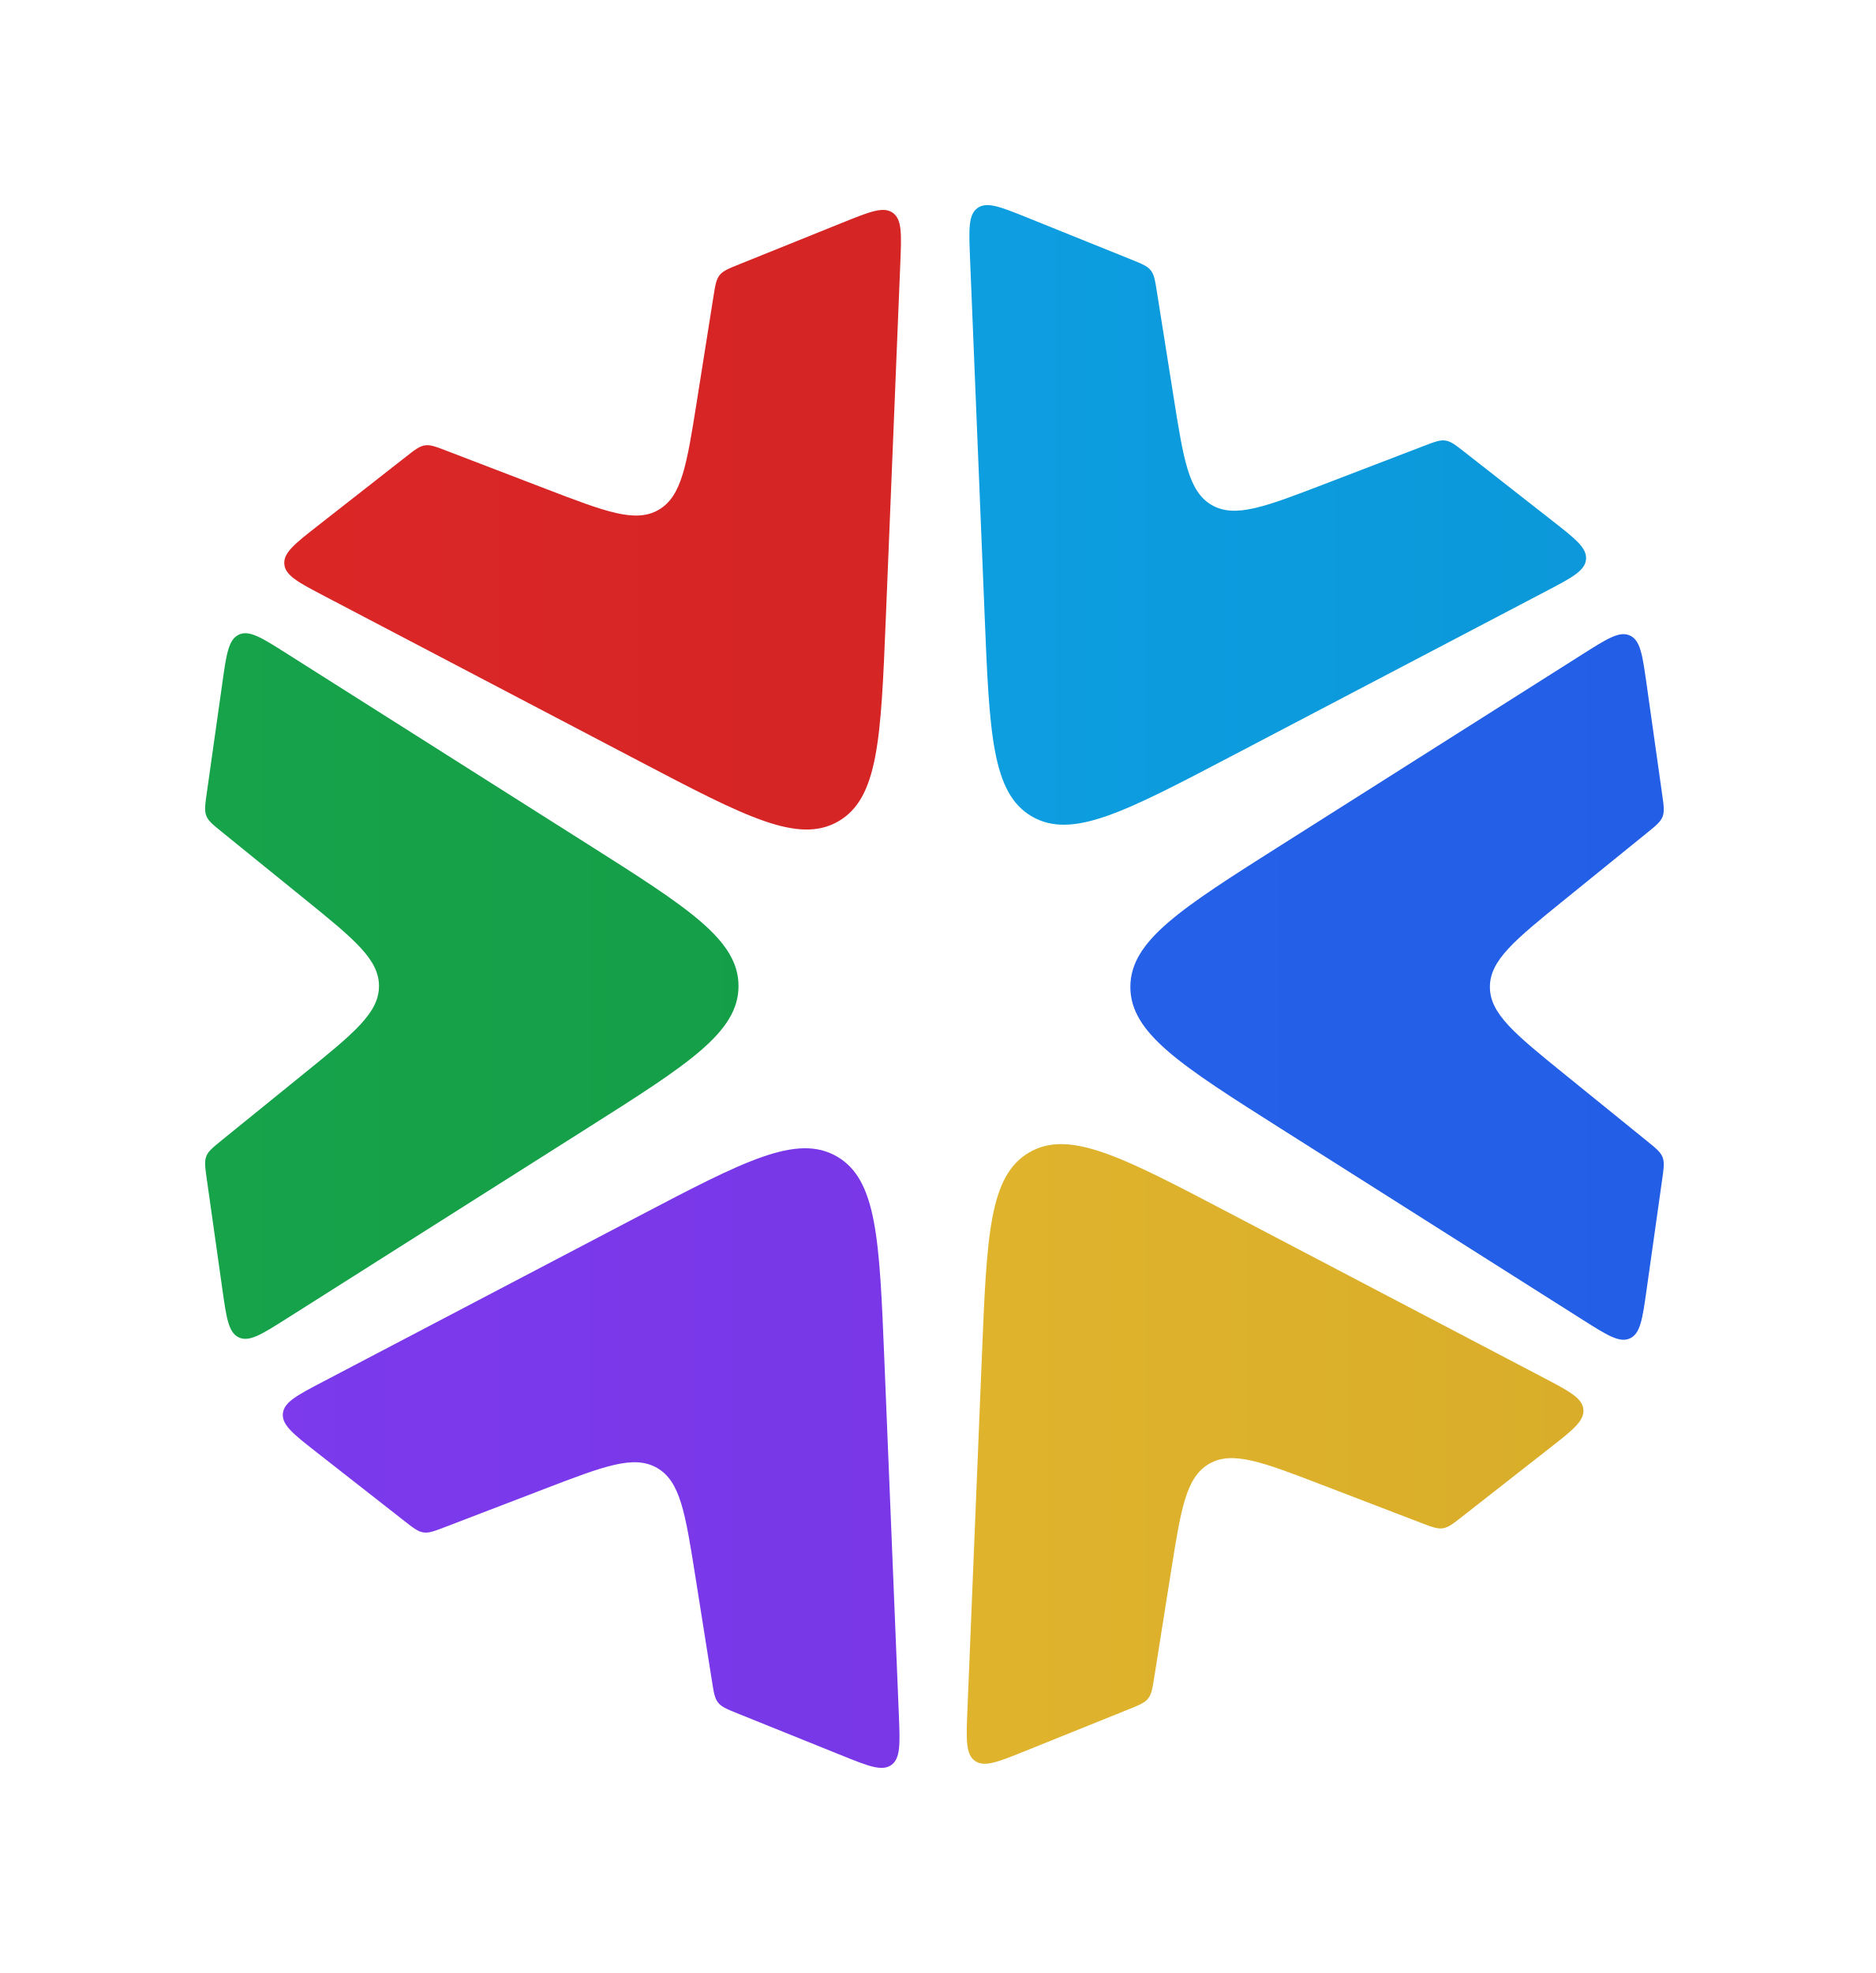
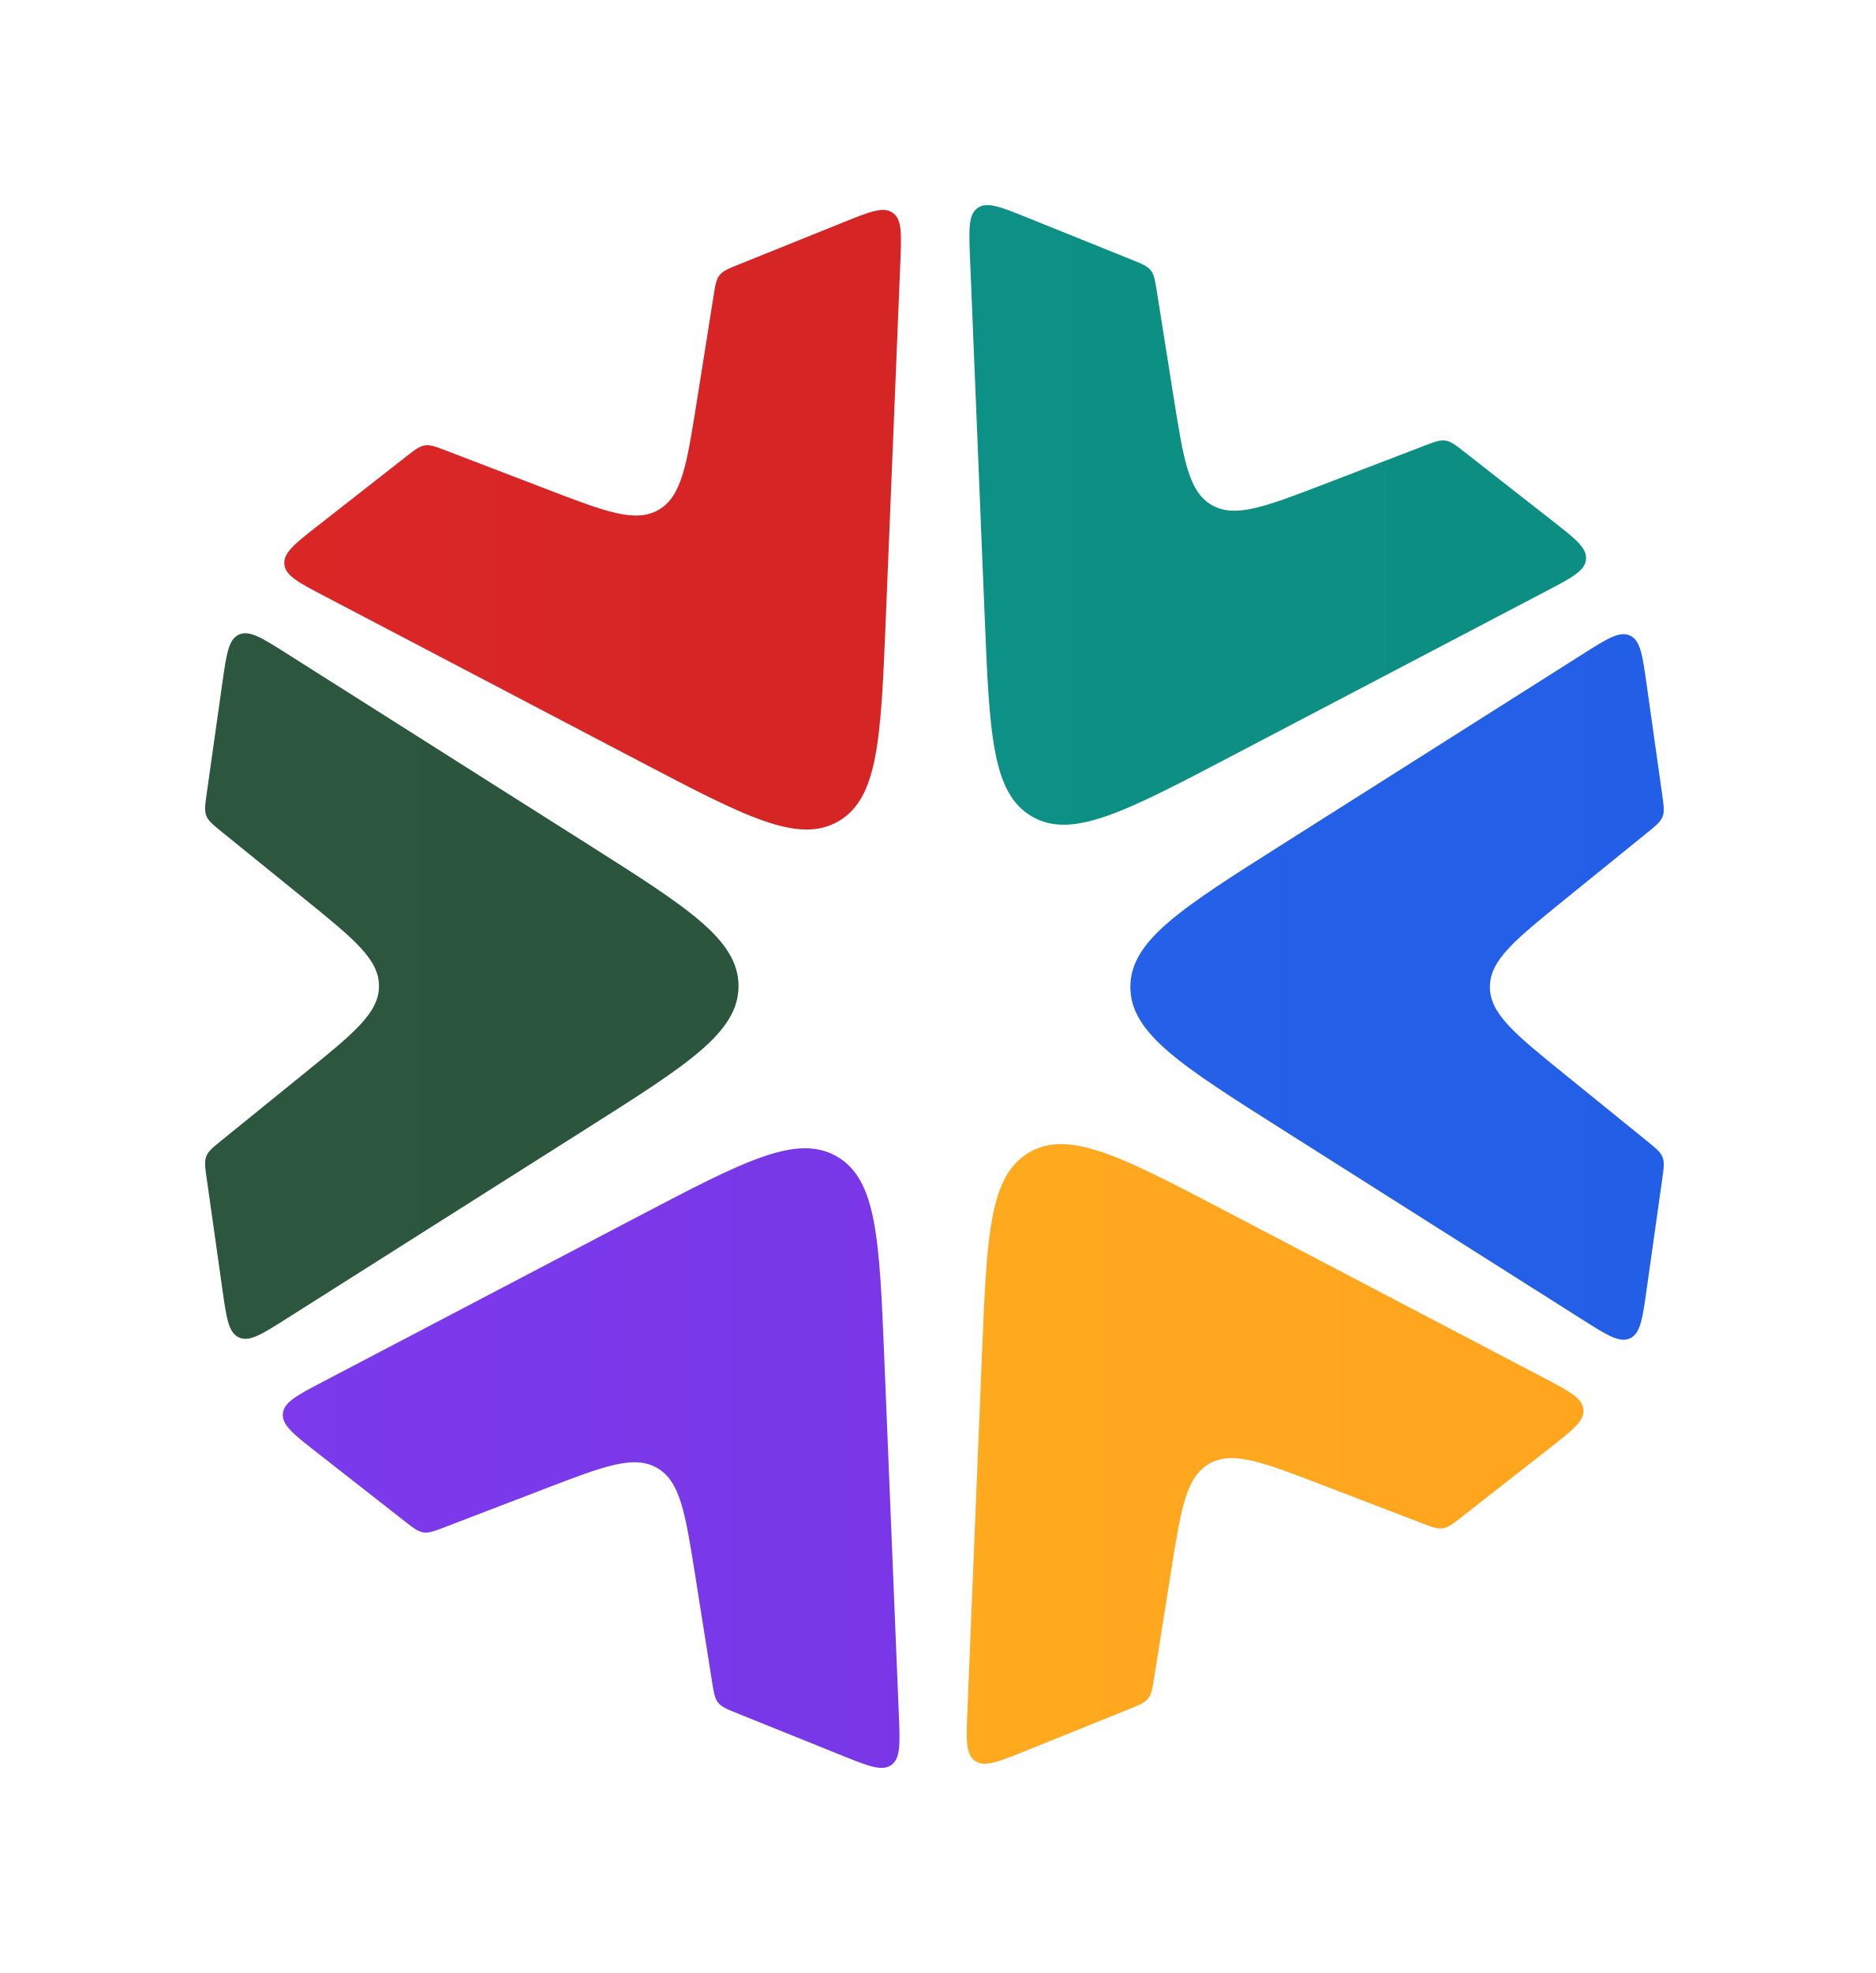
<svg xmlns="http://www.w3.org/2000/svg" width="192" height="202" viewBox="0 0 192 202" fill="none">
  <g transform="translate(20,20)">
    <path d="M55.683 7.059C54.578 7.504 54.026 7.727 53.672 8.171C53.319 8.615 53.226 9.203 53.039 10.38L51.336 21.122C50.309 27.594 49.796 30.831 47.424 32.2C45.053 33.57 41.995 32.397 35.879 30.05L25.728 26.155C24.616 25.728 24.06 25.515 23.499 25.599C22.938 25.683 22.469 26.05 21.531 26.785L12.552 33.815C10.186 35.667 9.003 36.594 9.109 37.762C9.215 38.931 10.546 39.629 13.207 41.024L45.472 57.942C56.306 63.622 61.722 66.462 65.828 64.09C69.934 61.718 70.184 55.606 70.684 43.38L72.171 6.967C72.294 3.963 72.356 2.461 71.397 1.785C70.439 1.109 69.045 1.671 66.258 2.795L55.683 7.059Z" fill="url(#g0)" />
    <path d="M129.952 26.292C129.014 25.558 128.545 25.19 127.984 25.106C127.423 25.022 126.867 25.235 125.755 25.662L115.605 29.557C109.488 31.904 106.43 33.077 104.059 31.708C101.688 30.338 101.174 27.102 100.148 20.629L98.444 9.887C98.258 8.711 98.164 8.122 97.811 7.678C97.458 7.234 96.905 7.012 95.801 6.566L85.225 2.302C82.438 1.178 81.045 0.616 80.086 1.292C79.128 1.969 79.189 3.471 79.312 6.474L80.8 42.887C81.299 55.113 81.549 61.226 85.655 63.597C89.761 65.969 95.178 63.129 106.011 57.449L138.276 40.532C140.938 39.136 142.268 38.438 142.375 37.27C142.481 36.101 141.298 35.175 138.931 33.322L129.952 26.292Z" fill="url(#g1)" />
    <path d="M1.165 100.678C0.999 99.499 0.915 98.909 1.123 98.38C1.331 97.852 1.793 97.477 2.719 96.727L11.166 89.88C16.255 85.755 18.8 83.692 18.8 80.953C18.8 78.213 16.255 76.15 11.166 72.025L2.719 65.178C1.793 64.428 1.331 64.053 1.123 63.525C0.915 62.996 0.999 62.407 1.165 61.227L2.762 49.932C3.182 46.956 3.393 45.468 4.457 44.975C5.522 44.483 6.791 45.287 9.33 46.895L40.108 66.391C50.441 72.936 55.608 76.209 55.608 80.953C55.608 85.696 50.441 88.969 40.108 95.514L9.33 115.01C6.791 116.618 5.522 117.422 4.457 116.93C3.393 116.438 3.182 114.949 2.762 111.973L1.165 100.678Z" fill="url(#g2)" />
    <path d="M129.682 135.284C128.745 136.018 128.276 136.386 127.715 136.47C127.154 136.554 126.598 136.341 125.486 135.914L115.335 132.019C109.219 129.672 106.161 128.499 103.789 129.868C101.418 131.238 100.905 134.474 99.878 140.947L98.175 151.689C97.988 152.865 97.895 153.454 97.541 153.898C97.188 154.342 96.636 154.564 95.531 155.01L84.956 159.274C82.169 160.398 80.775 160.96 79.817 160.284C78.858 159.607 78.919 158.105 79.042 155.102L80.53 118.689C81.029 106.463 81.279 100.35 85.385 97.978C89.492 95.607 94.908 98.447 105.741 104.127L138.006 121.044C140.668 122.44 141.999 123.138 142.105 124.306C142.211 125.475 141.028 126.401 138.661 128.254L129.682 135.284Z" fill="url(#g3)" />
    <path d="M150.168 61.321C150.335 62.501 150.418 63.091 150.21 63.619C150.003 64.147 149.54 64.522 148.615 65.272L140.168 72.119C135.078 76.245 132.533 78.308 132.533 81.047C132.533 83.786 135.078 85.849 140.168 89.975L148.615 96.822C149.54 97.572 150.003 97.947 150.21 98.475C150.418 99.003 150.335 99.593 150.168 100.773L148.572 112.067C148.151 115.044 147.941 116.532 146.876 117.024C145.811 117.517 144.542 116.712 142.003 115.104L111.226 95.609C100.892 89.063 95.725 85.79 95.725 81.047C95.725 76.303 100.892 73.031 111.226 66.485L142.003 46.99C144.542 45.381 145.811 44.577 146.876 45.07C147.941 45.562 148.151 47.05 148.572 50.027L150.168 61.321Z" fill="url(#g4)" />
    <path d="M21.381 135.708C22.319 136.442 22.788 136.809 23.349 136.893C23.91 136.978 24.466 136.764 25.578 136.338L35.729 132.443C41.845 130.096 44.903 128.922 47.274 130.292C49.646 131.662 50.159 134.898 51.185 141.37L52.889 152.112C53.076 153.289 53.169 153.877 53.522 154.321C53.876 154.765 54.428 154.988 55.533 155.433L66.108 159.698C68.895 160.821 70.289 161.383 71.247 160.707C72.206 160.031 72.144 158.529 72.021 155.525L70.534 119.112C70.034 106.887 69.784 100.774 65.678 98.402C61.572 96.03 56.156 98.87 45.322 104.55L13.057 121.468C10.396 122.863 9.065 123.561 8.959 124.73C8.853 125.898 10.036 126.825 12.402 128.678L21.381 135.708Z" fill="url(#g5)" />
    <defs>
      <linearGradient id="g0" x1="1" y1="81" x2="661.293" y2="81" gradientUnits="userSpaceOnUse">
        <stop stop-color="#DC2626" />
        <stop offset="1" stop-color="#991B1B" />
      </linearGradient>
      <linearGradient id="g1" x1="1" y1="81" x2="661.293" y2="81" gradientUnits="userSpaceOnUse">
-         <stop stop-color="#0EA5E9" />
-         <stop offset="1" stop-color="#0369A1" />
+         <stop stop-color="#0D9488" />
+         <stop offset="1" stop-color="#0F766E" />
      </linearGradient>
      <linearGradient id="g2" x1="1" y1="81" x2="661.293" y2="81" gradientUnits="userSpaceOnUse">
-         <stop stop-color="#16A34A" />
-         <stop offset="1" stop-color="#0D6B31" />
+         <stop stop-color="#2C573E" />
+         <stop offset="1" stop-color="#1D3928" />
      </linearGradient>
      <linearGradient id="g3" x1="1" y1="81" x2="661.293" y2="81" gradientUnits="userSpaceOnUse">
-         <stop stop-color="#E8BB30" />
-         <stop offset="1" stop-color="#A07A10" />
+         <stop stop-color="#FFB020" />
+         <stop offset="1" stop-color="#FF7A18" />
      </linearGradient>
      <linearGradient id="g4" x1="1" y1="81" x2="661.293" y2="81" gradientUnits="userSpaceOnUse">
        <stop stop-color="#2563EB" />
        <stop offset="1" stop-color="#1D4ED8" />
      </linearGradient>
      <linearGradient id="g5" x1="1" y1="81" x2="661.293" y2="81" gradientUnits="userSpaceOnUse">
        <stop stop-color="#7C3AED" />
        <stop offset="1" stop-color="#5B21B6" />
      </linearGradient>
    </defs>
  </g>
</svg>
